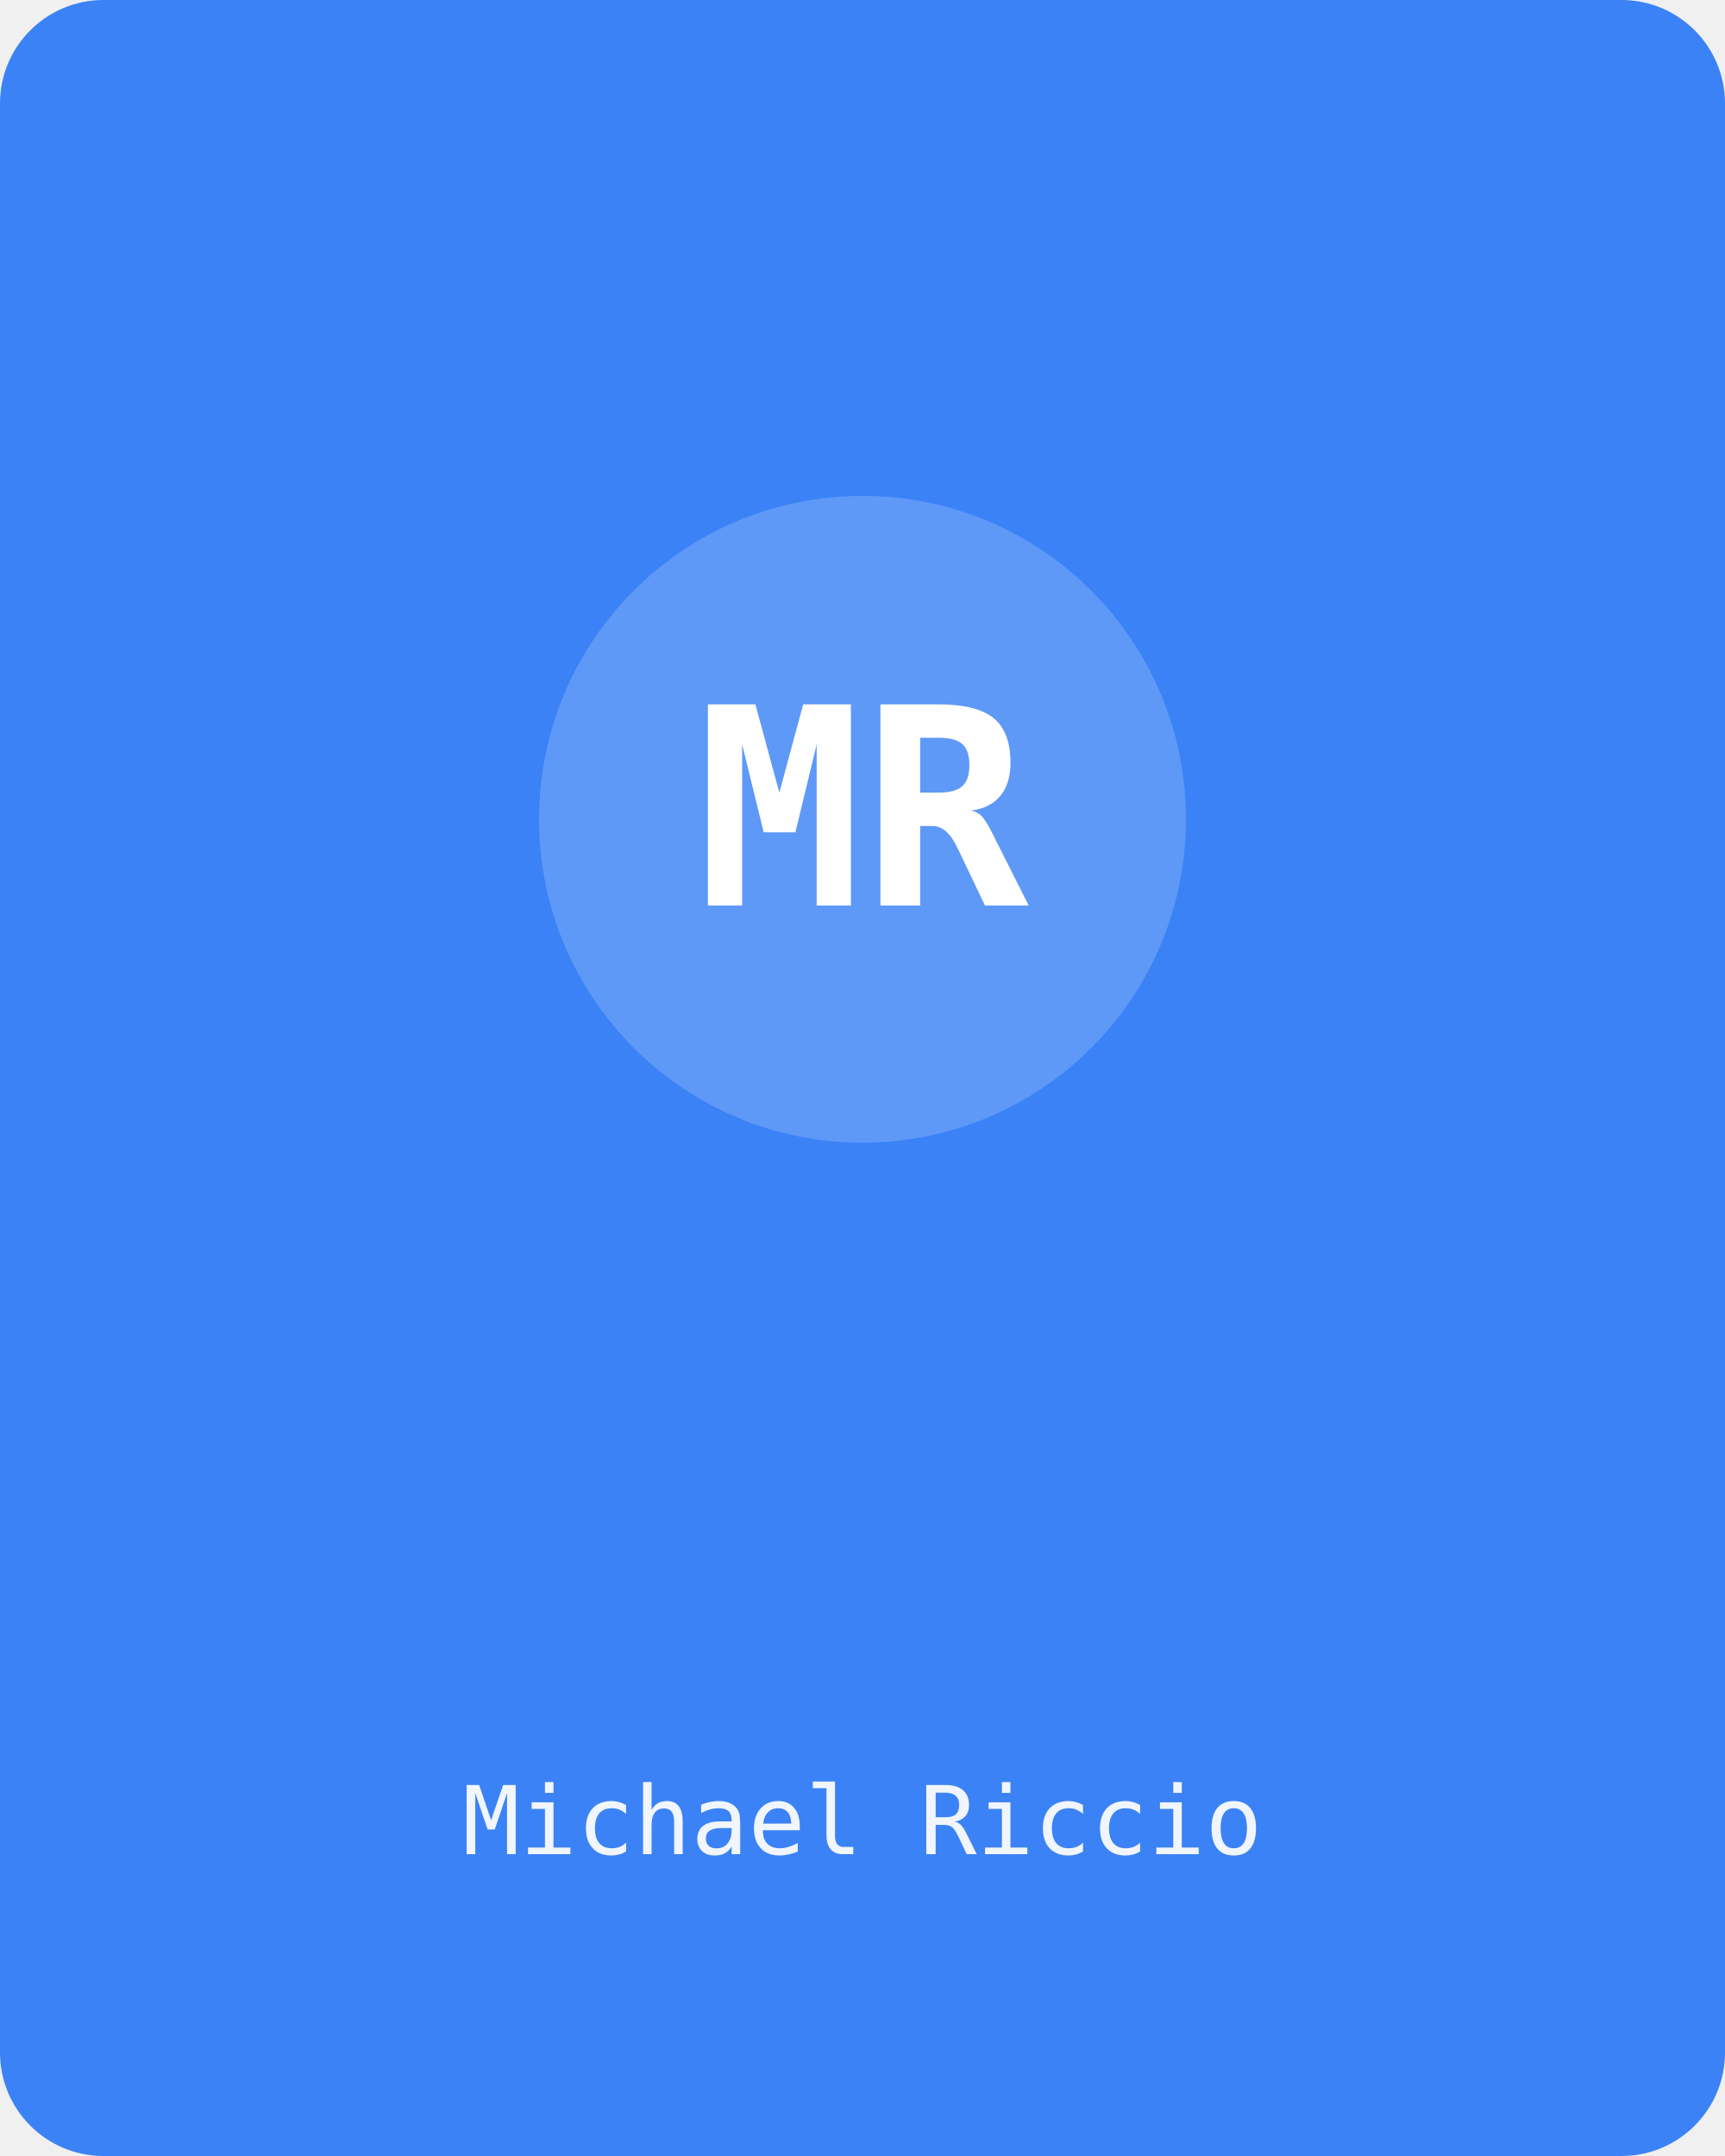
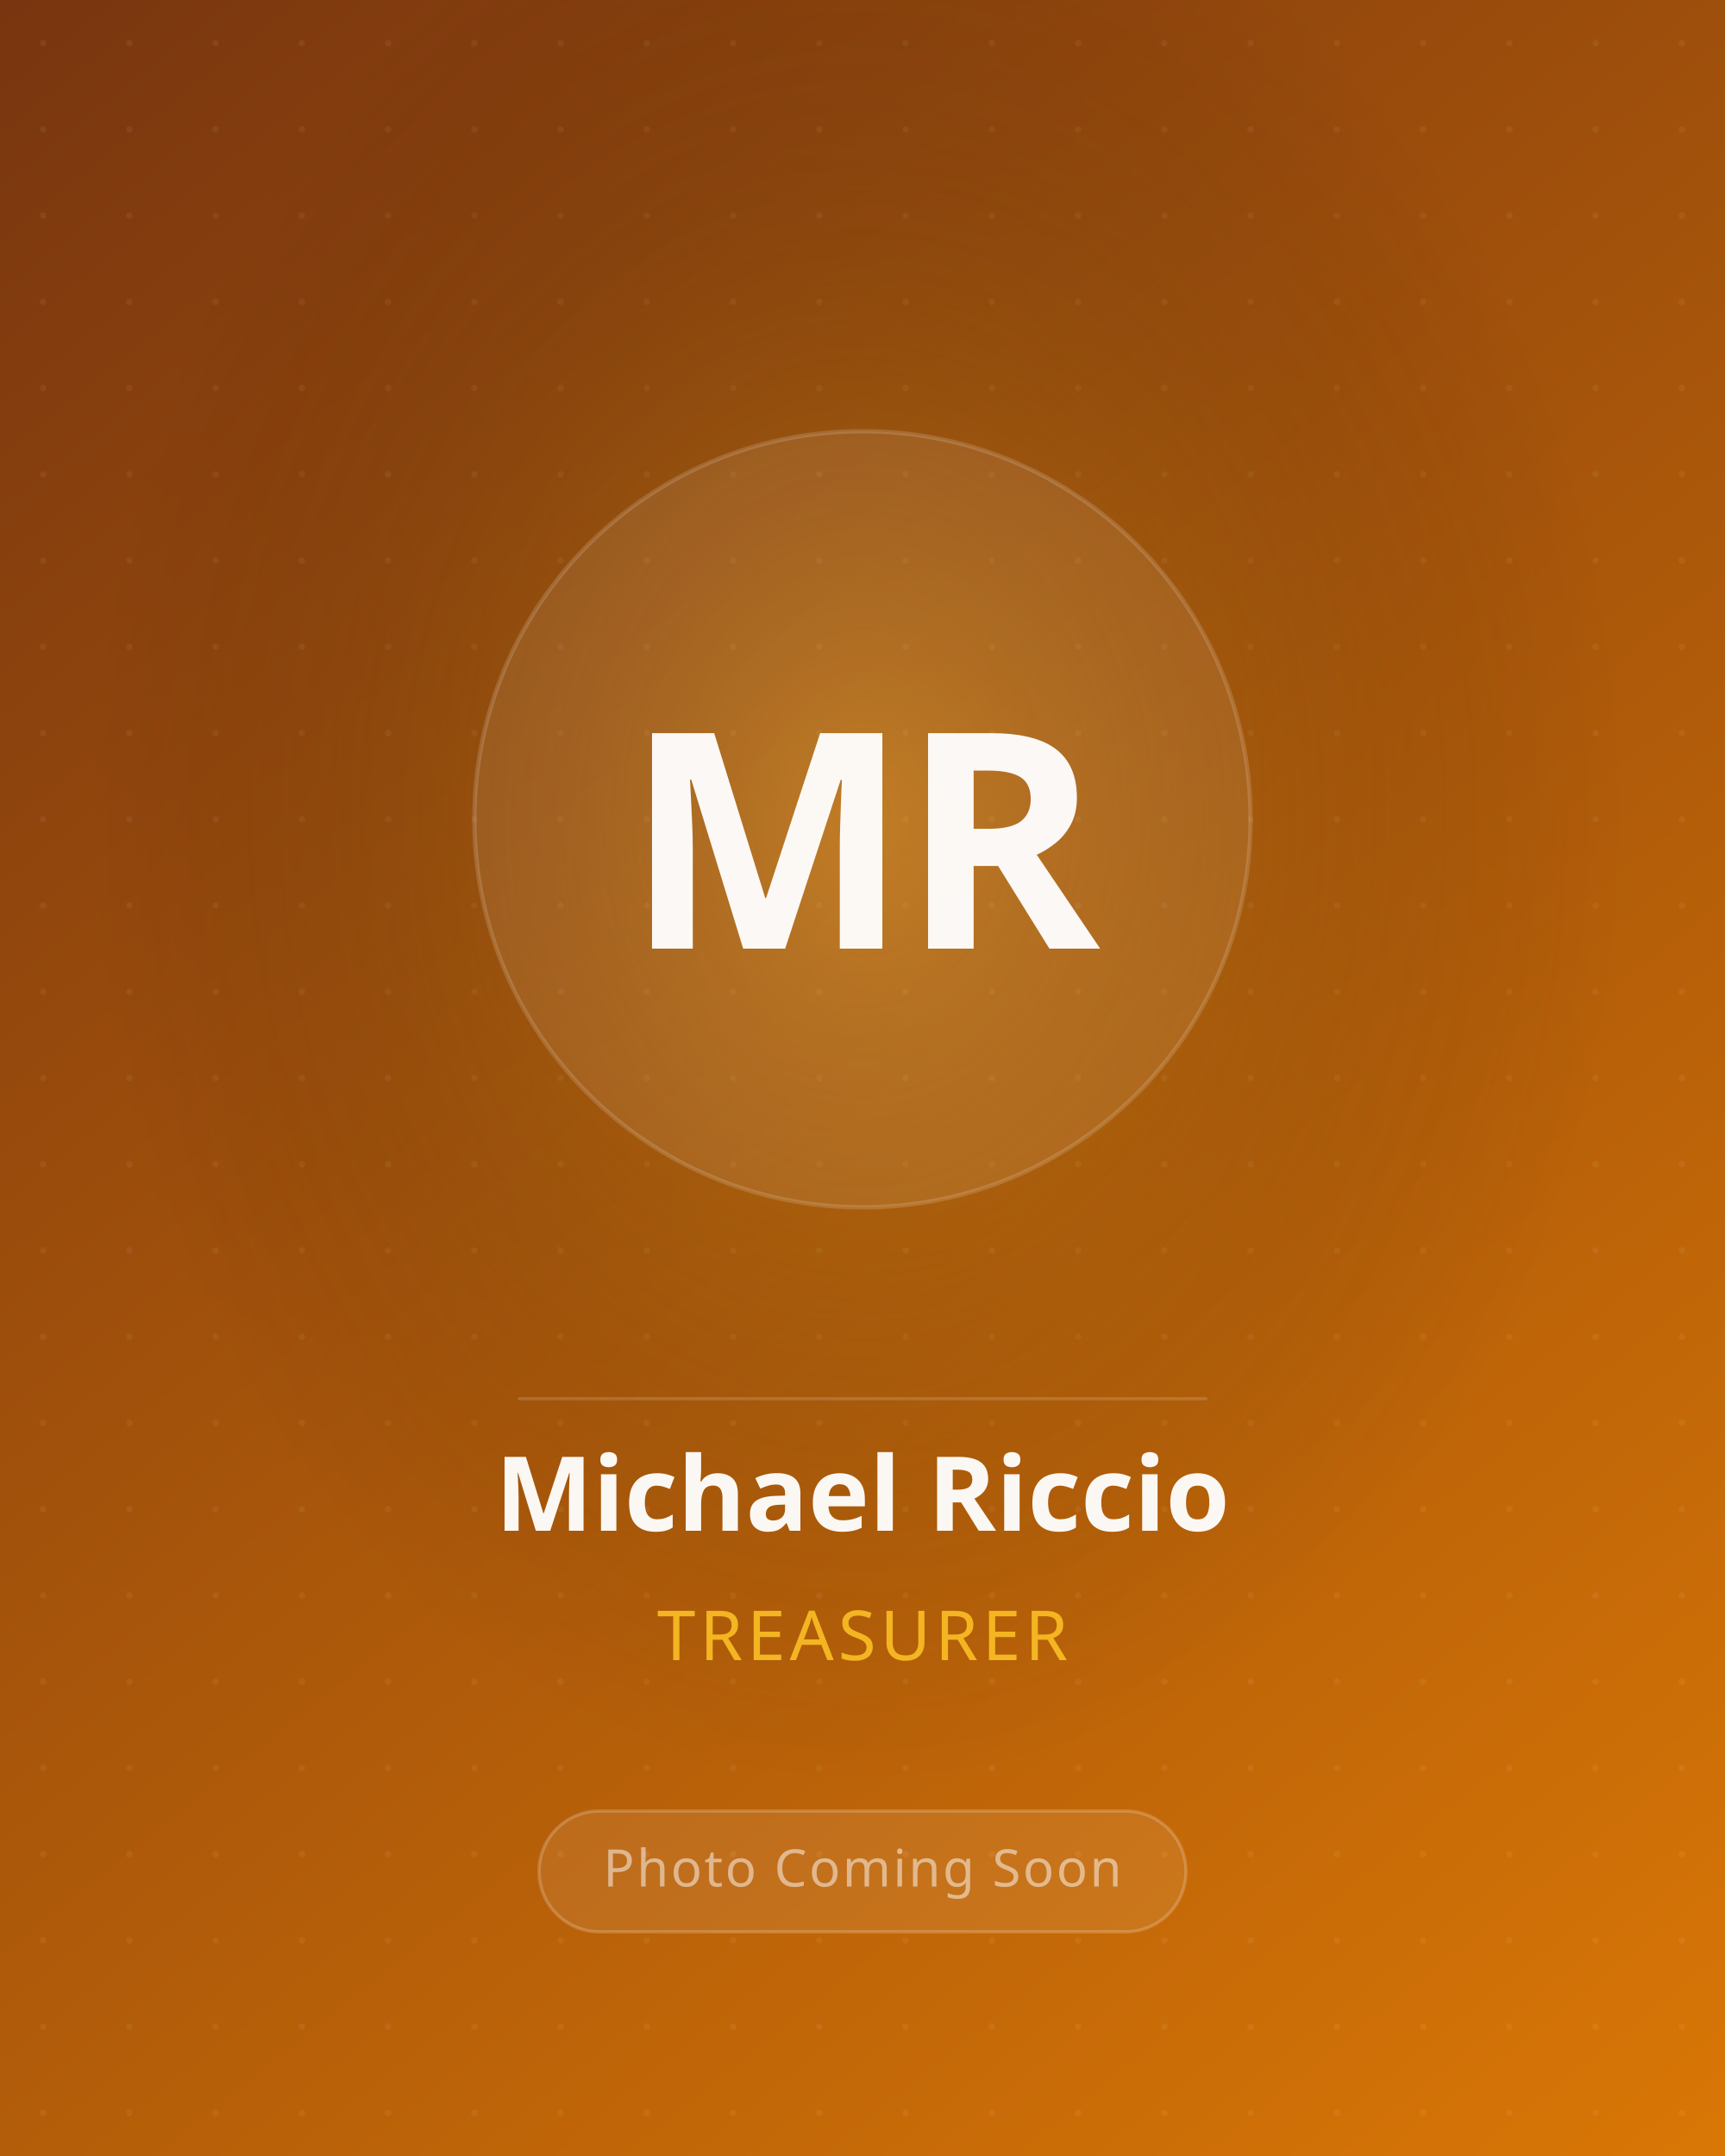
<svg xmlns="http://www.w3.org/2000/svg" width="800" height="1000" viewBox="0 0 800 1000" fill="none">
  <defs>
-     <linearGradient id="bg" x1="0" y1="0" x2="800" y2="1000">
-       <stop offset="0" stop-color="#3B82F6" />
-       <stop offset="1" stop-color="#6D28D9" />
+     <linearGradient id="bg" x1="0" y1="0" x2="800" y2="1000" gradientUnits="userSpaceOnUse">
+       <stop offset="0%" stop-color="#78350f" />
+       <stop offset="100%" stop-color="#d97706" />
    </linearGradient>
+     <radialGradient id="glow" cx="50%" cy="38%" r="45%">
+       <stop offset="0%" stop-color="#fbbf24" stop-opacity="0.3" />
+       <stop offset="100%" stop-color="transparent" />
+     </radialGradient>
+     <pattern id="dots" patternUnits="userSpaceOnUse" width="40" height="40">
+       <circle cx="20" cy="20" r="1.5" fill="rgba(255,255,255,0.06)" />
+     </pattern>
  </defs>
-   <rect width="800" height="1000" rx="48" fill="url(#bg)" />
-   <circle cx="400" cy="380" r="150" fill="rgba(255,255,255,0.18)" />
-   <text x="400" y="420" text-anchor="middle" fill="#ffffff" font-size="128" font-family="JetBrains Mono, monospace" font-weight="700">MR</text>
-   <text x="400" y="860" text-anchor="middle" fill="rgba(255,255,255,0.92)" font-size="44" font-family="JetBrains Mono, monospace">Michael Riccio</text>
+   <rect width="800" height="1000" fill="url(#bg)" />
+   <rect width="800" height="1000" fill="url(#dots)" />
+   <rect width="800" height="1000" fill="url(#glow)" />
+   <circle cx="400" cy="380" r="180" fill="rgba(255,255,255,0.08)" stroke="rgba(255,255,255,0.15)" stroke-width="2" />
+   <text x="400" y="440" text-anchor="middle" fill="rgba(255,255,255,0.95)" font-size="140" font-family="system-ui, sans-serif" font-weight="700" letter-spacing="-4">MR</text>
+   <rect x="240" y="648" width="320" height="1.5" fill="rgba(255,255,255,0.15)" rx="1" />
+   <text x="400" y="710" text-anchor="middle" fill="rgba(255,255,255,0.95)" font-size="48" font-family="system-ui, sans-serif" font-weight="600">Michael Riccio</text>
+   <text x="400" y="770" text-anchor="middle" fill="rgba(251,191,36,0.9)" font-size="32" font-family="system-ui, sans-serif" font-weight="500" letter-spacing="2">TREASURER</text>
+   <rect x="250" y="840" width="300" height="56" rx="28" fill="rgba(255,255,255,0.08)" stroke="rgba(255,255,255,0.2)" stroke-width="1.5" />
+   <text x="400" y="875" text-anchor="middle" fill="rgba(255,255,255,0.5)" font-size="24" font-family="system-ui, sans-serif" font-weight="500" letter-spacing="1">Photo Coming Soon</text>
</svg>
